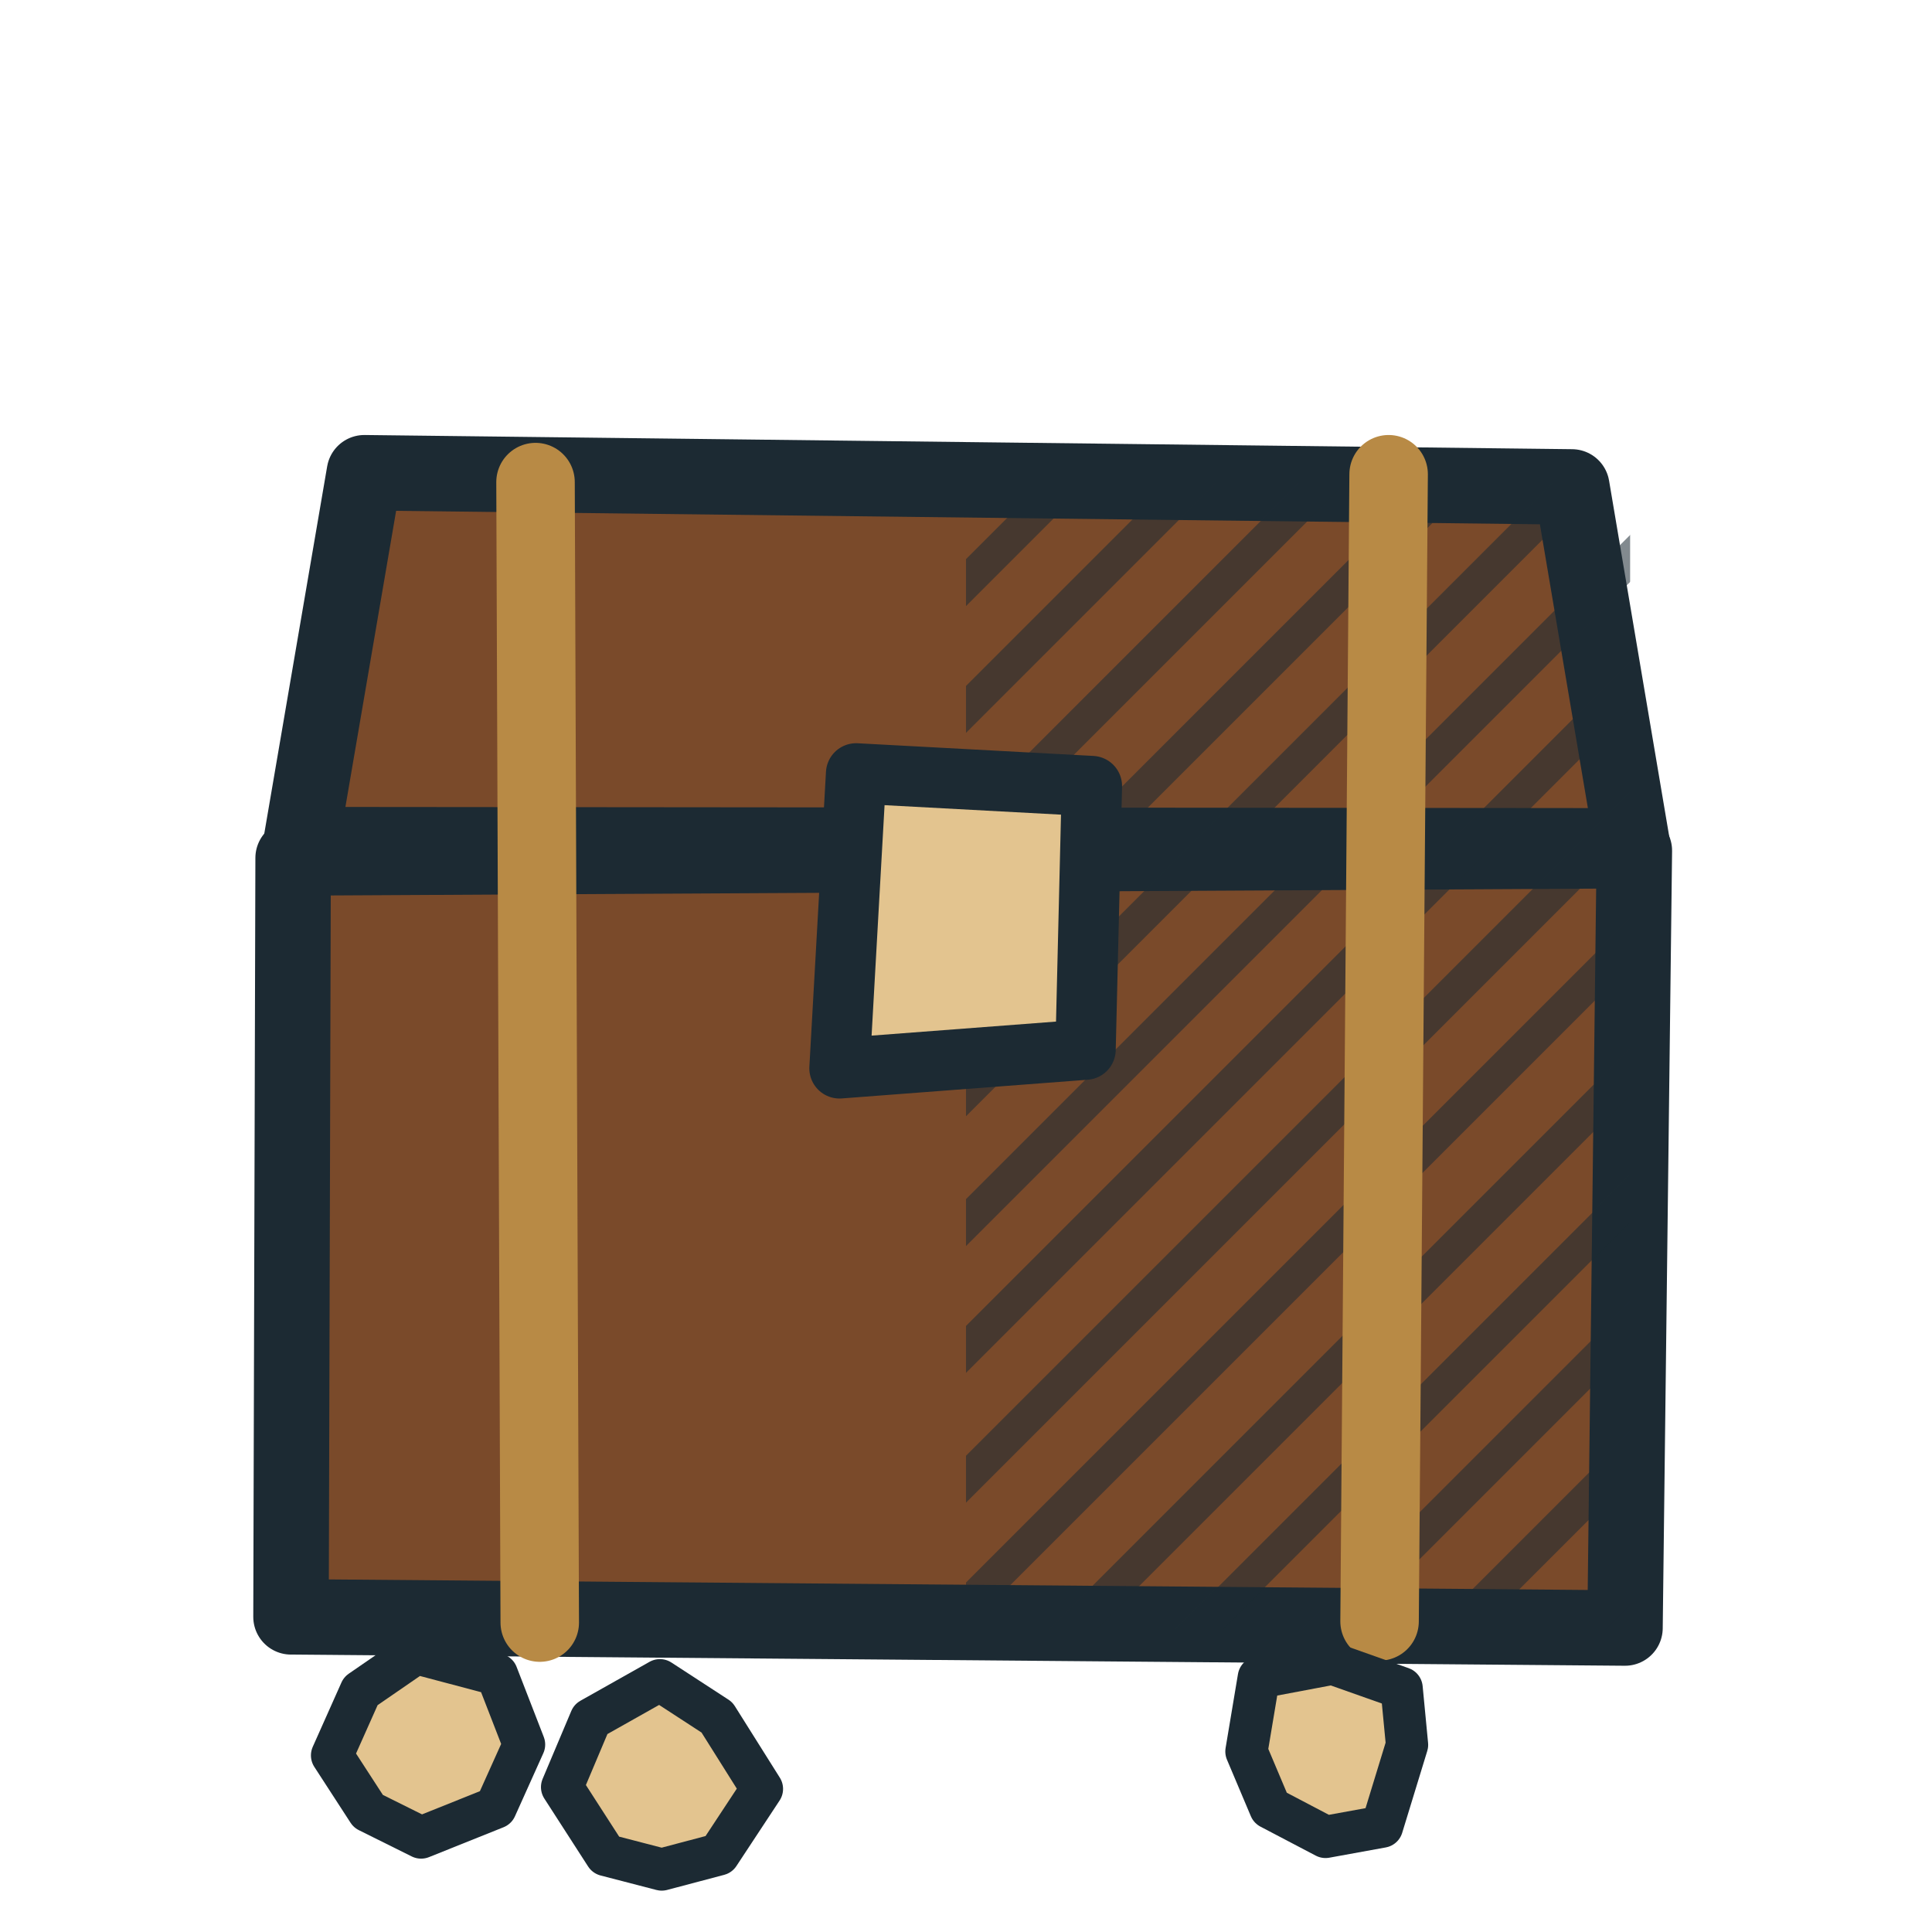
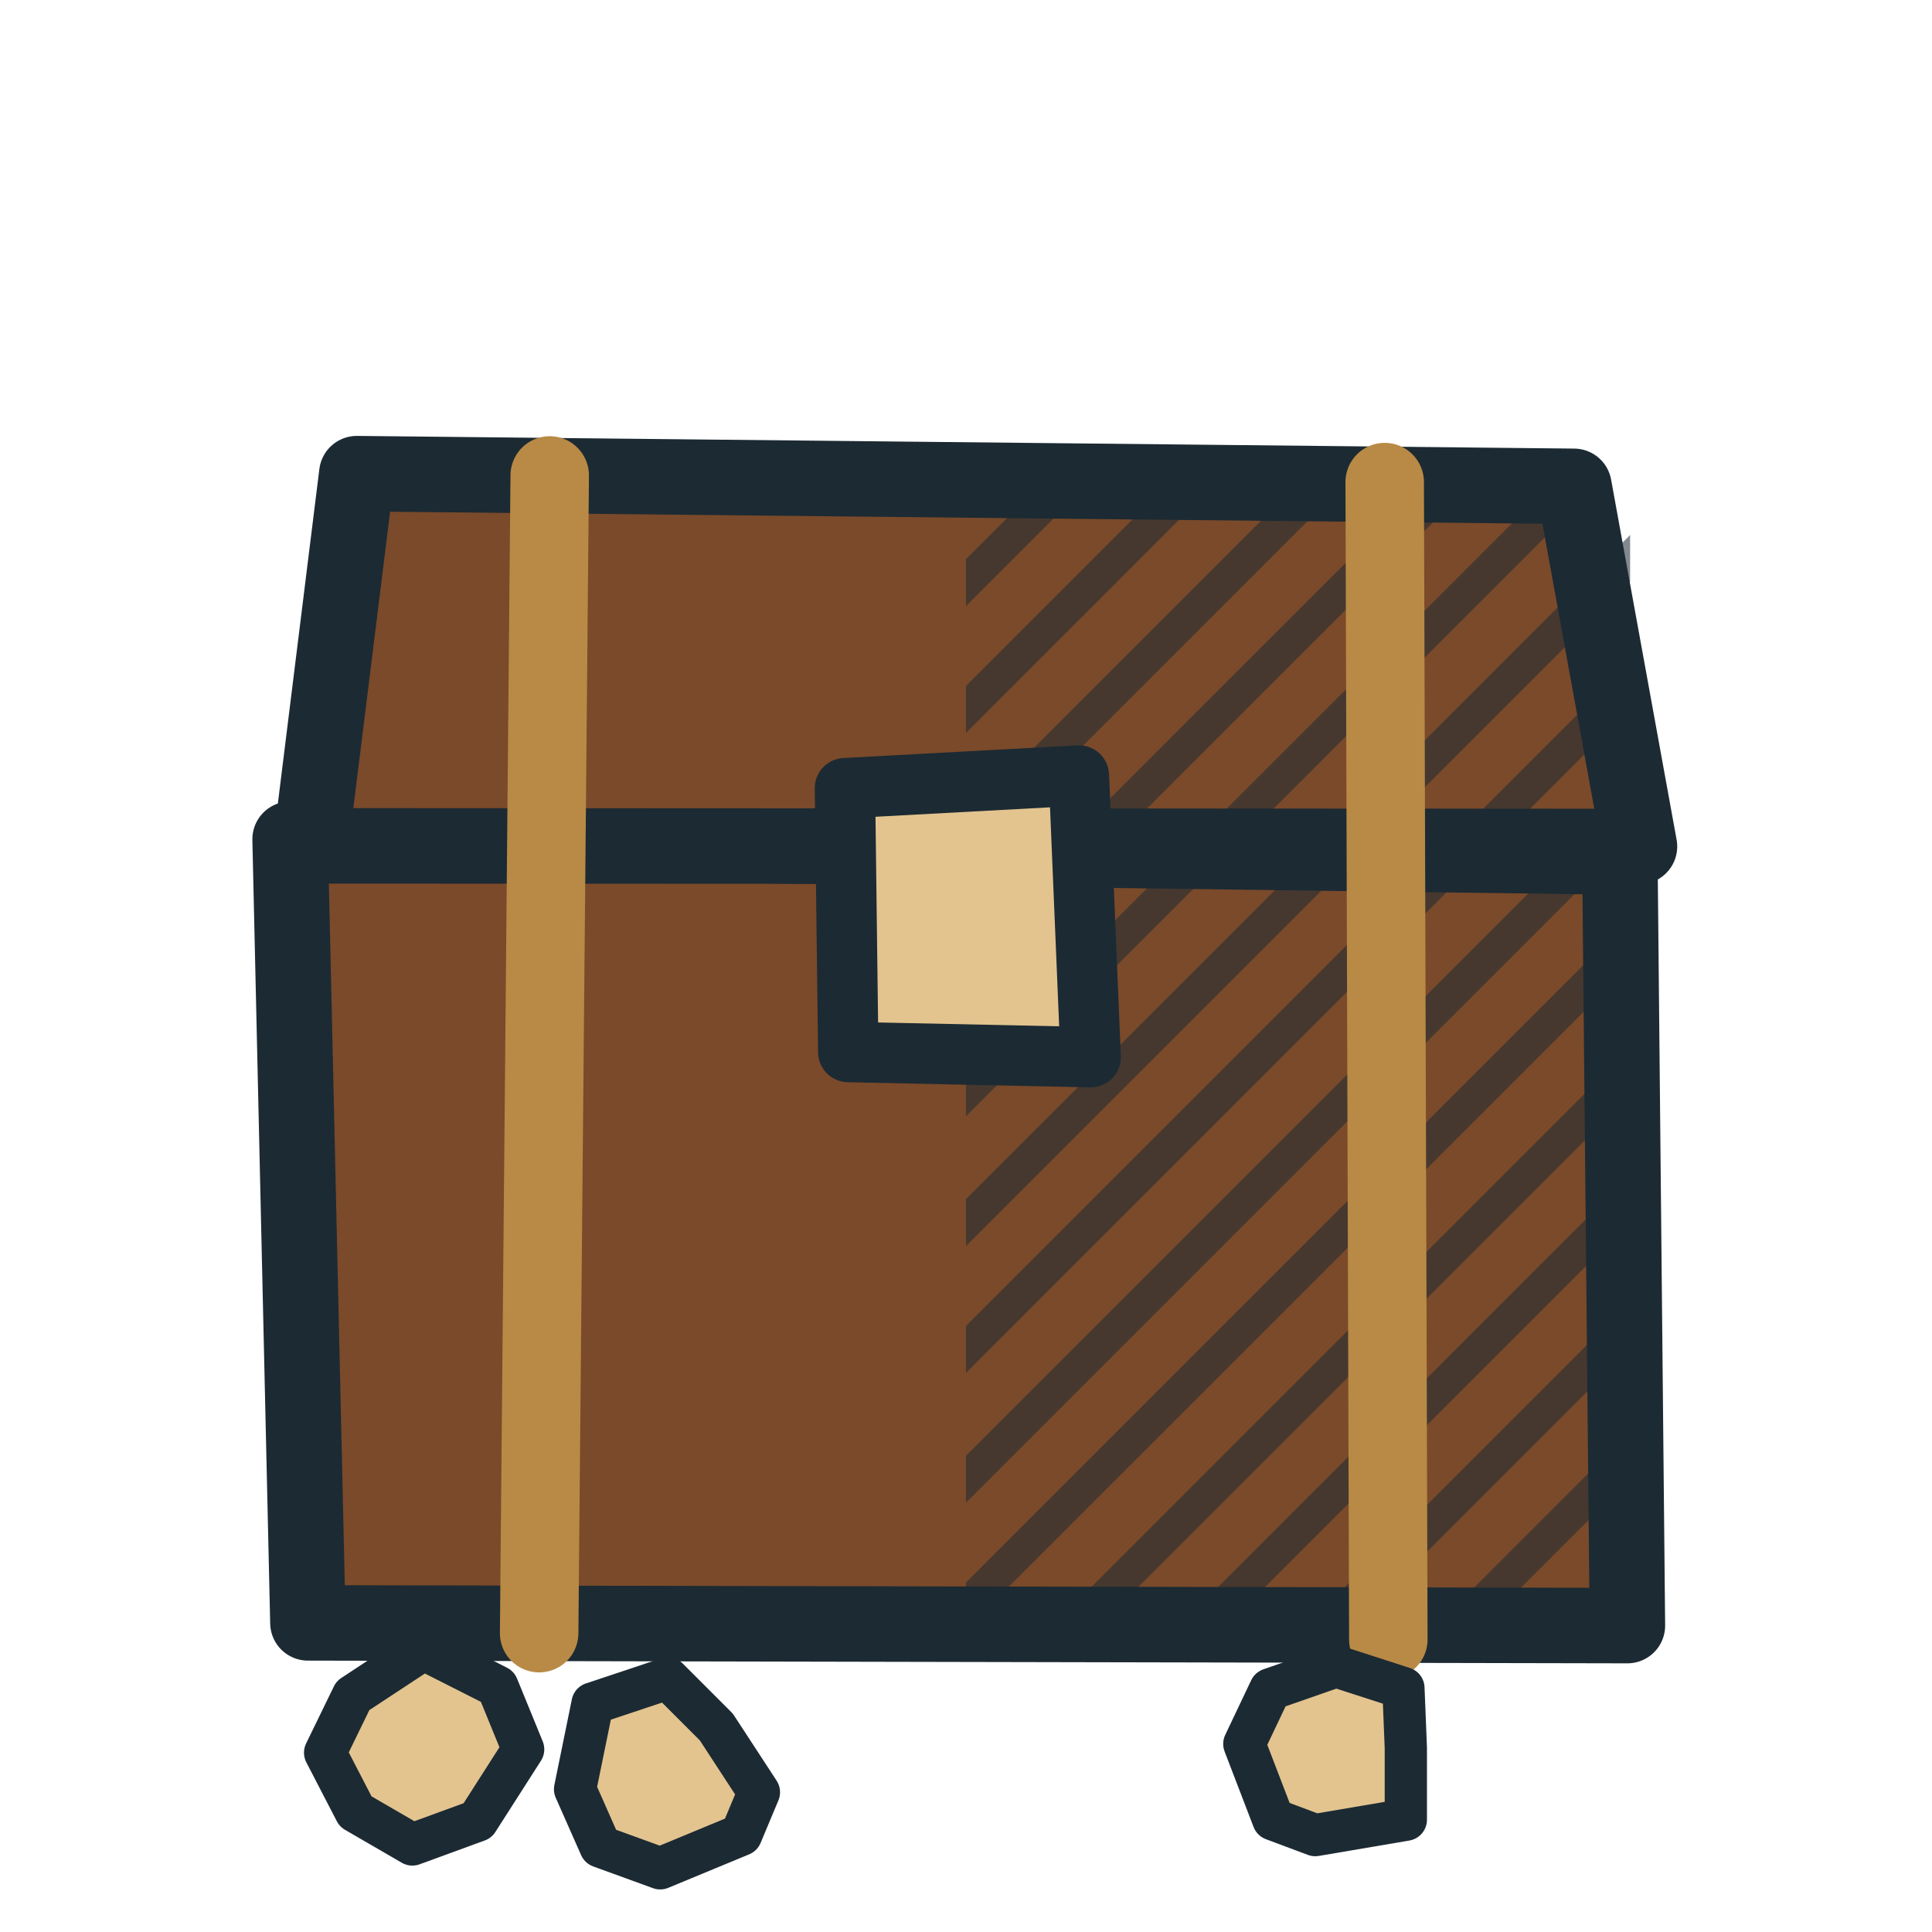
<svg xmlns="http://www.w3.org/2000/svg" width="96" height="96" viewBox="0 0 64 64">
-   <path d="M 9.71 28.42 L 54.14 28.18 L 53.83 53.93 L 9.64 53.56 Z" fill="#7a4a2a" stroke="#1c2a33" stroke-width="2.5" stroke-linejoin="round" stroke-linecap="round" />
-   <path d="M 9.96 27.98 L 12.07 15.66 L 52.07 16.13 L 54.08 28.02 Z" fill="#7a4a2a" stroke="#1c2a33" stroke-width="2.5" stroke-linejoin="round" stroke-linecap="round" />
-   <clipPath id="c14">
+   <path d="M 9.61 27.80 L 53.66 28.39 L 53.91 53.85 L 10.20 53.76 Z" fill="#7a4a2a" stroke="#1c2a33" stroke-width="2.5" stroke-linejoin="round" stroke-linecap="round" />
+   <path d="M 10.29 28.02 L 11.82 15.69 L 52.14 16.11 L 54.31 28.04 Z" fill="#7a4a2a" stroke="#1c2a33" stroke-width="2.5" stroke-linejoin="round" stroke-linecap="round" />
+   <clipPath id="c15">
    <path d="M 32.00 16.00 L 54.00 16.00 L 54.00 54.00 L 32.00 54.00 Z" />
  </clipPath>
-   <g clip-path="url(#c14)">
+   <g clip-path="url(#c15)">
    <line x1="-74.1" y1="10.8" x2="10.8" y2="-74.1" stroke="#1c2a33" stroke-width="1.1" opacity="0.55" />
    <line x1="-71.9" y1="12.9" x2="12.9" y2="-71.9" stroke="#1c2a33" stroke-width="1.1" opacity="0.55" />
    <line x1="-69.8" y1="15.0" x2="15.0" y2="-69.8" stroke="#1c2a33" stroke-width="1.1" opacity="0.55" />
    <line x1="-67.7" y1="17.2" x2="17.2" y2="-67.7" stroke="#1c2a33" stroke-width="1.1" opacity="0.55" />
    <line x1="-65.6" y1="19.3" x2="19.3" y2="-65.6" stroke="#1c2a33" stroke-width="1.1" opacity="0.55" />
    <line x1="-63.5" y1="21.4" x2="21.4" y2="-63.5" stroke="#1c2a33" stroke-width="1.1" opacity="0.55" />
    <line x1="-61.3" y1="23.5" x2="23.5" y2="-61.3" stroke="#1c2a33" stroke-width="1.1" opacity="0.55" />
    <line x1="-59.2" y1="25.6" x2="25.6" y2="-59.2" stroke="#1c2a33" stroke-width="1.1" opacity="0.55" />
    <line x1="-57.1" y1="27.8" x2="27.8" y2="-57.1" stroke="#1c2a33" stroke-width="1.1" opacity="0.55" />
    <line x1="-55.0" y1="29.9" x2="29.9" y2="-55.0" stroke="#1c2a33" stroke-width="1.1" opacity="0.55" />
    <line x1="-52.9" y1="32.0" x2="32.0" y2="-52.9" stroke="#1c2a33" stroke-width="1.1" opacity="0.55" />
    <line x1="-50.7" y1="34.1" x2="34.1" y2="-50.7" stroke="#1c2a33" stroke-width="1.1" opacity="0.55" />
    <line x1="-48.6" y1="36.2" x2="36.2" y2="-48.6" stroke="#1c2a33" stroke-width="1.1" opacity="0.55" />
    <line x1="-46.5" y1="38.4" x2="38.4" y2="-46.5" stroke="#1c2a33" stroke-width="1.1" opacity="0.55" />
    <line x1="-44.4" y1="40.5" x2="40.5" y2="-44.4" stroke="#1c2a33" stroke-width="1.1" opacity="0.55" />
    <line x1="-42.2" y1="42.6" x2="42.6" y2="-42.2" stroke="#1c2a33" stroke-width="1.1" opacity="0.55" />
    <line x1="-40.1" y1="44.7" x2="44.7" y2="-40.1" stroke="#1c2a33" stroke-width="1.1" opacity="0.55" />
    <line x1="-38.0" y1="46.8" x2="46.8" y2="-38.0" stroke="#1c2a33" stroke-width="1.1" opacity="0.55" />
    <line x1="-35.9" y1="49.0" x2="49.0" y2="-35.9" stroke="#1c2a33" stroke-width="1.1" opacity="0.55" />
    <line x1="-33.8" y1="51.1" x2="51.1" y2="-33.8" stroke="#1c2a33" stroke-width="1.1" opacity="0.55" />
    <line x1="-31.6" y1="53.2" x2="53.2" y2="-31.6" stroke="#1c2a33" stroke-width="1.1" opacity="0.55" />
    <line x1="-29.5" y1="55.3" x2="55.3" y2="-29.5" stroke="#1c2a33" stroke-width="1.1" opacity="0.55" />
    <line x1="-27.4" y1="57.5" x2="57.5" y2="-27.4" stroke="#1c2a33" stroke-width="1.1" opacity="0.55" />
    <line x1="-25.3" y1="59.6" x2="59.6" y2="-25.3" stroke="#1c2a33" stroke-width="1.1" opacity="0.55" />
    <line x1="-23.2" y1="61.7" x2="61.7" y2="-23.2" stroke="#1c2a33" stroke-width="1.1" opacity="0.55" />
    <line x1="-21.0" y1="63.8" x2="63.8" y2="-21.0" stroke="#1c2a33" stroke-width="1.1" opacity="0.55" />
    <line x1="-18.9" y1="65.9" x2="65.9" y2="-18.9" stroke="#1c2a33" stroke-width="1.1" opacity="0.55" />
    <line x1="-16.8" y1="68.1" x2="68.1" y2="-16.8" stroke="#1c2a33" stroke-width="1.1" opacity="0.55" />
    <line x1="-14.7" y1="70.2" x2="70.2" y2="-14.7" stroke="#1c2a33" stroke-width="1.1" opacity="0.55" />
    <line x1="-12.5" y1="72.3" x2="72.3" y2="-12.5" stroke="#1c2a33" stroke-width="1.1" opacity="0.55" />
    <line x1="-10.4" y1="74.4" x2="74.4" y2="-10.4" stroke="#1c2a33" stroke-width="1.1" opacity="0.55" />
    <line x1="-8.3" y1="76.5" x2="76.5" y2="-8.3" stroke="#1c2a33" stroke-width="1.1" opacity="0.55" />
    <line x1="-6.2" y1="78.7" x2="78.7" y2="-6.2" stroke="#1c2a33" stroke-width="1.1" opacity="0.55" />
    <line x1="-4.1" y1="80.8" x2="80.8" y2="-4.1" stroke="#1c2a33" stroke-width="1.1" opacity="0.55" />
    <line x1="-1.9" y1="82.9" x2="82.9" y2="-1.9" stroke="#1c2a33" stroke-width="1.1" opacity="0.55" />
    <line x1="0.2" y1="85.0" x2="85.0" y2="0.2" stroke="#1c2a33" stroke-width="1.1" opacity="0.55" />
    <line x1="2.3" y1="87.2" x2="87.2" y2="2.3" stroke="#1c2a33" stroke-width="1.1" opacity="0.55" />
    <line x1="4.4" y1="89.3" x2="89.3" y2="4.4" stroke="#1c2a33" stroke-width="1.1" opacity="0.55" />
    <line x1="6.5" y1="91.4" x2="91.4" y2="6.5" stroke="#1c2a33" stroke-width="1.1" opacity="0.55" />
    <line x1="8.7" y1="93.5" x2="93.5" y2="8.7" stroke="#1c2a33" stroke-width="1.1" opacity="0.55" />
    <line x1="10.8" y1="95.6" x2="95.6" y2="10.8" stroke="#1c2a33" stroke-width="1.1" opacity="0.55" />
    <line x1="12.9" y1="97.8" x2="97.8" y2="12.9" stroke="#1c2a33" stroke-width="1.1" opacity="0.55" />
    <line x1="15.0" y1="99.9" x2="99.9" y2="15.0" stroke="#1c2a33" stroke-width="1.1" opacity="0.55" />
    <line x1="17.2" y1="102.0" x2="102.0" y2="17.2" stroke="#1c2a33" stroke-width="1.1" opacity="0.55" />
    <line x1="19.3" y1="104.1" x2="104.1" y2="19.3" stroke="#1c2a33" stroke-width="1.1" opacity="0.55" />
    <line x1="21.4" y1="106.2" x2="106.2" y2="21.4" stroke="#1c2a33" stroke-width="1.1" opacity="0.55" />
    <line x1="23.5" y1="108.4" x2="108.4" y2="23.5" stroke="#1c2a33" stroke-width="1.1" opacity="0.55" />
    <line x1="25.6" y1="110.5" x2="110.5" y2="25.6" stroke="#1c2a33" stroke-width="1.1" opacity="0.55" />
    <line x1="27.8" y1="112.6" x2="112.6" y2="27.8" stroke="#1c2a33" stroke-width="1.1" opacity="0.55" />
    <line x1="29.9" y1="114.7" x2="114.7" y2="29.9" stroke="#1c2a33" stroke-width="1.1" opacity="0.55" />
    <line x1="32.0" y1="116.9" x2="116.9" y2="32.0" stroke="#1c2a33" stroke-width="1.1" opacity="0.55" />
    <line x1="34.1" y1="119.0" x2="119.0" y2="34.1" stroke="#1c2a33" stroke-width="1.1" opacity="0.55" />
    <line x1="36.2" y1="121.1" x2="121.1" y2="36.2" stroke="#1c2a33" stroke-width="1.1" opacity="0.55" />
    <line x1="38.4" y1="123.2" x2="123.2" y2="38.4" stroke="#1c2a33" stroke-width="1.1" opacity="0.55" />
    <line x1="40.5" y1="125.3" x2="125.3" y2="40.5" stroke="#1c2a33" stroke-width="1.1" opacity="0.55" />
    <line x1="42.6" y1="127.5" x2="127.5" y2="42.6" stroke="#1c2a33" stroke-width="1.1" opacity="0.55" />
    <line x1="44.7" y1="129.6" x2="129.6" y2="44.7" stroke="#1c2a33" stroke-width="1.1" opacity="0.55" />
    <line x1="46.8" y1="131.7" x2="131.7" y2="46.8" stroke="#1c2a33" stroke-width="1.1" opacity="0.55" />
    <line x1="49.0" y1="133.8" x2="133.8" y2="49.0" stroke="#1c2a33" stroke-width="1.1" opacity="0.55" />
    <line x1="51.1" y1="135.9" x2="135.9" y2="51.1" stroke="#1c2a33" stroke-width="1.1" opacity="0.55" />
    <line x1="53.2" y1="138.1" x2="138.1" y2="53.2" stroke="#1c2a33" stroke-width="1.1" opacity="0.55" />
  </g>
-   <path d="M 17.74 15.97 L 17.88 53.75" fill="none" stroke="#b88a45" stroke-width="2.6" stroke-linecap="round" stroke-linejoin="round" />
-   <path d="M 46.00 15.71 L 45.70 53.71" fill="none" stroke="#b88a45" stroke-width="2.6" stroke-linecap="round" stroke-linejoin="round" />
-   <path d="M 28.36 25.62 L 36.17 26.04 L 35.96 34.77 L 27.81 35.39 Z" fill="#e3c48f" stroke="#1c2a33" stroke-width="2.0" stroke-linejoin="round" stroke-linecap="round" />
-   <path d="M 17.36 57.79 L 16.42 59.88 L 13.95 60.87 L 12.20 60.00 L 11.00 58.15 L 11.95 56.02 L 13.78 54.76 L 16.46 55.47 Z" fill="#e3c48f" stroke="#1c2a33" stroke-width="1.4" stroke-linejoin="round" stroke-linecap="round" />
-   <path d="M 25.24 59.26 L 23.81 61.43 L 21.92 61.93 L 20.07 61.45 L 18.62 59.20 L 19.57 56.95 L 21.86 55.66 L 23.75 56.89 Z" fill="#e3c48f" stroke="#1c2a33" stroke-width="1.4" stroke-linejoin="round" stroke-linecap="round" />
-   <path d="M 46.61 57.80 L 45.78 60.51 L 43.91 60.85 L 42.08 59.89 L 41.29 58.02 L 41.70 55.57 L 44.14 55.11 L 46.43 55.92 Z" fill="#e3c48f" stroke="#1c2a33" stroke-width="1.4" stroke-linejoin="round" stroke-linecap="round" />
+   <path d="M 18.21 15.75 L 17.86 54.10" fill="none" stroke="#b88a45" stroke-width="2.6" stroke-linecap="round" stroke-linejoin="round" />
+   <path d="M 45.87 15.97 L 45.99 54.31" fill="none" stroke="#b88a45" stroke-width="2.6" stroke-linecap="round" stroke-linejoin="round" />
+   <path d="M 27.99 26.11 L 35.74 25.69 L 36.13 35.02 L 28.10 34.85 Z" fill="#e3c48f" stroke="#1c2a33" stroke-width="2.0" stroke-linejoin="round" stroke-linecap="round" />
+   <path d="M 17.33 57.95 L 15.82 60.31 L 13.66 61.10 L 11.78 60.01 L 10.77 58.06 L 11.69 56.17 L 14.03 54.63 L 16.48 55.87 Z" fill="#e3c48f" stroke="#1c2a33" stroke-width="1.4" stroke-linejoin="round" stroke-linecap="round" />
+   <path d="M 25.14 59.37 L 24.55 60.78 L 21.87 61.89 L 19.89 61.17 L 19.05 59.27 L 19.63 56.43 L 22.12 55.60 L 23.73 57.21 Z" fill="#e3c48f" stroke="#1c2a33" stroke-width="1.4" stroke-linejoin="round" stroke-linecap="round" />
+   <path d="M 46.57 57.90 L 46.57 60.28 L 43.57 60.79 L 42.18 60.27 L 41.22 57.77 L 42.08 55.96 L 44.26 55.20 L 46.49 55.92 Z" fill="#e3c48f" stroke="#1c2a33" stroke-width="1.4" stroke-linejoin="round" stroke-linecap="round" />
</svg>
